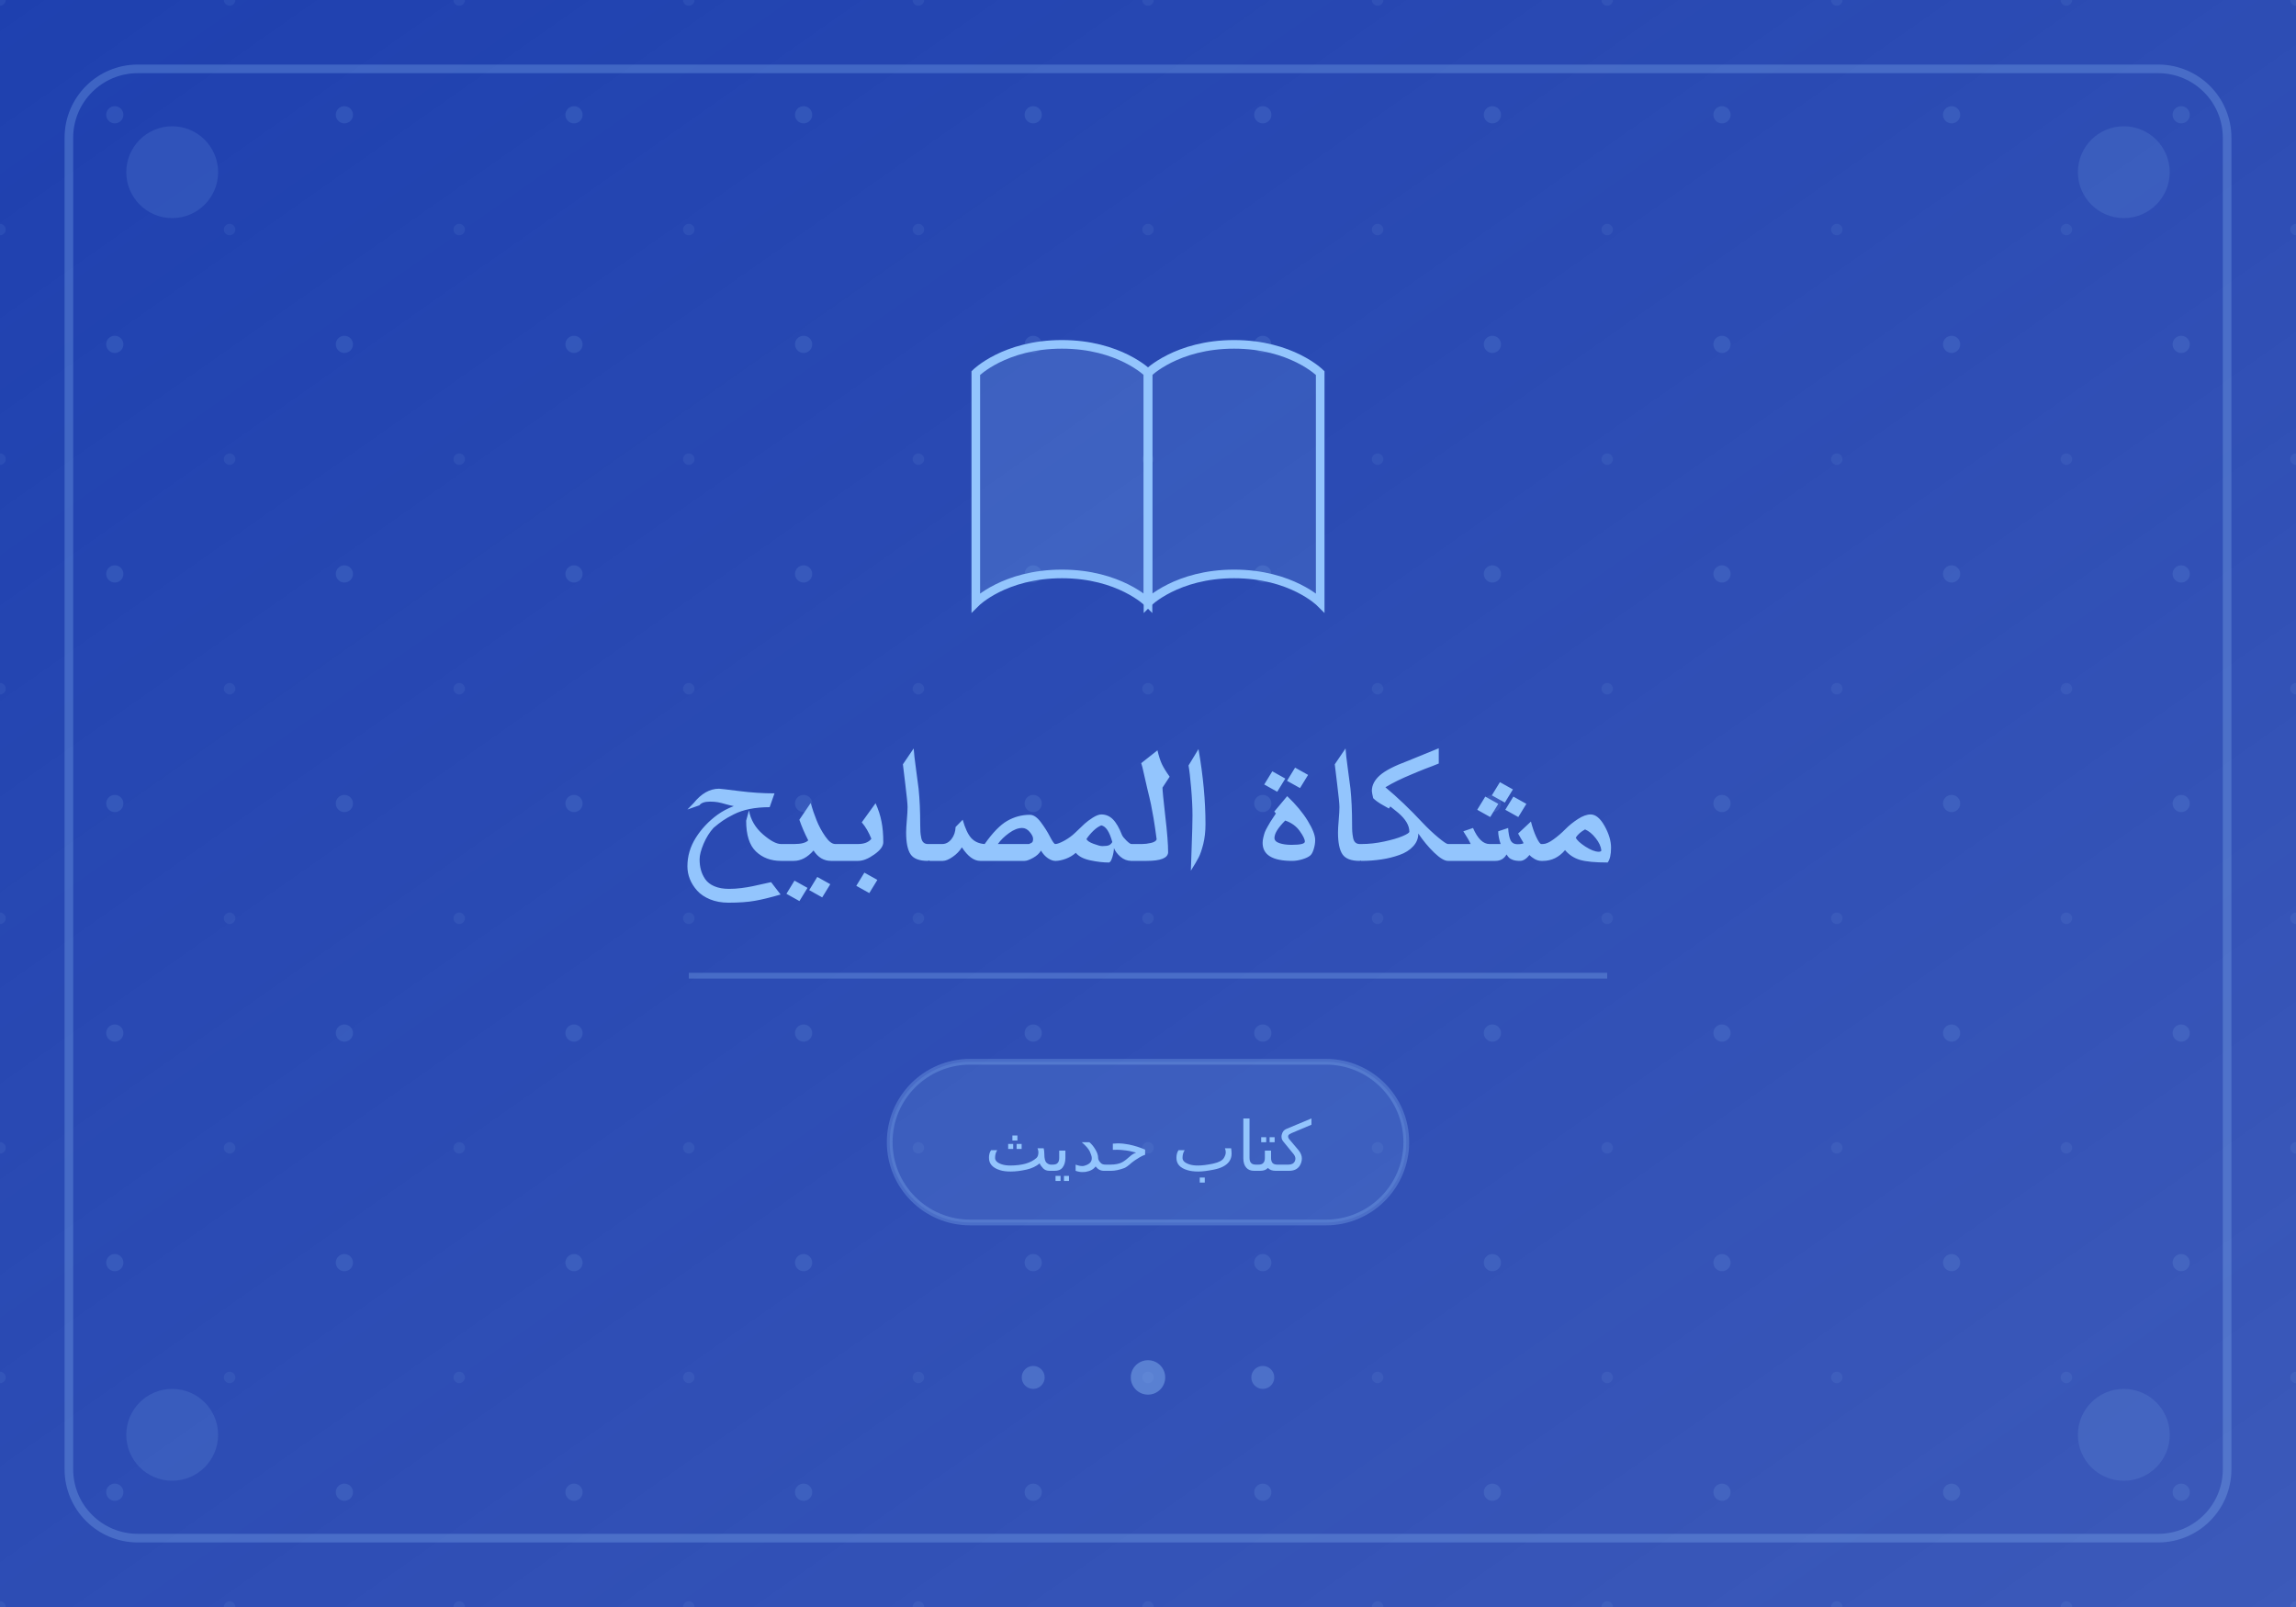
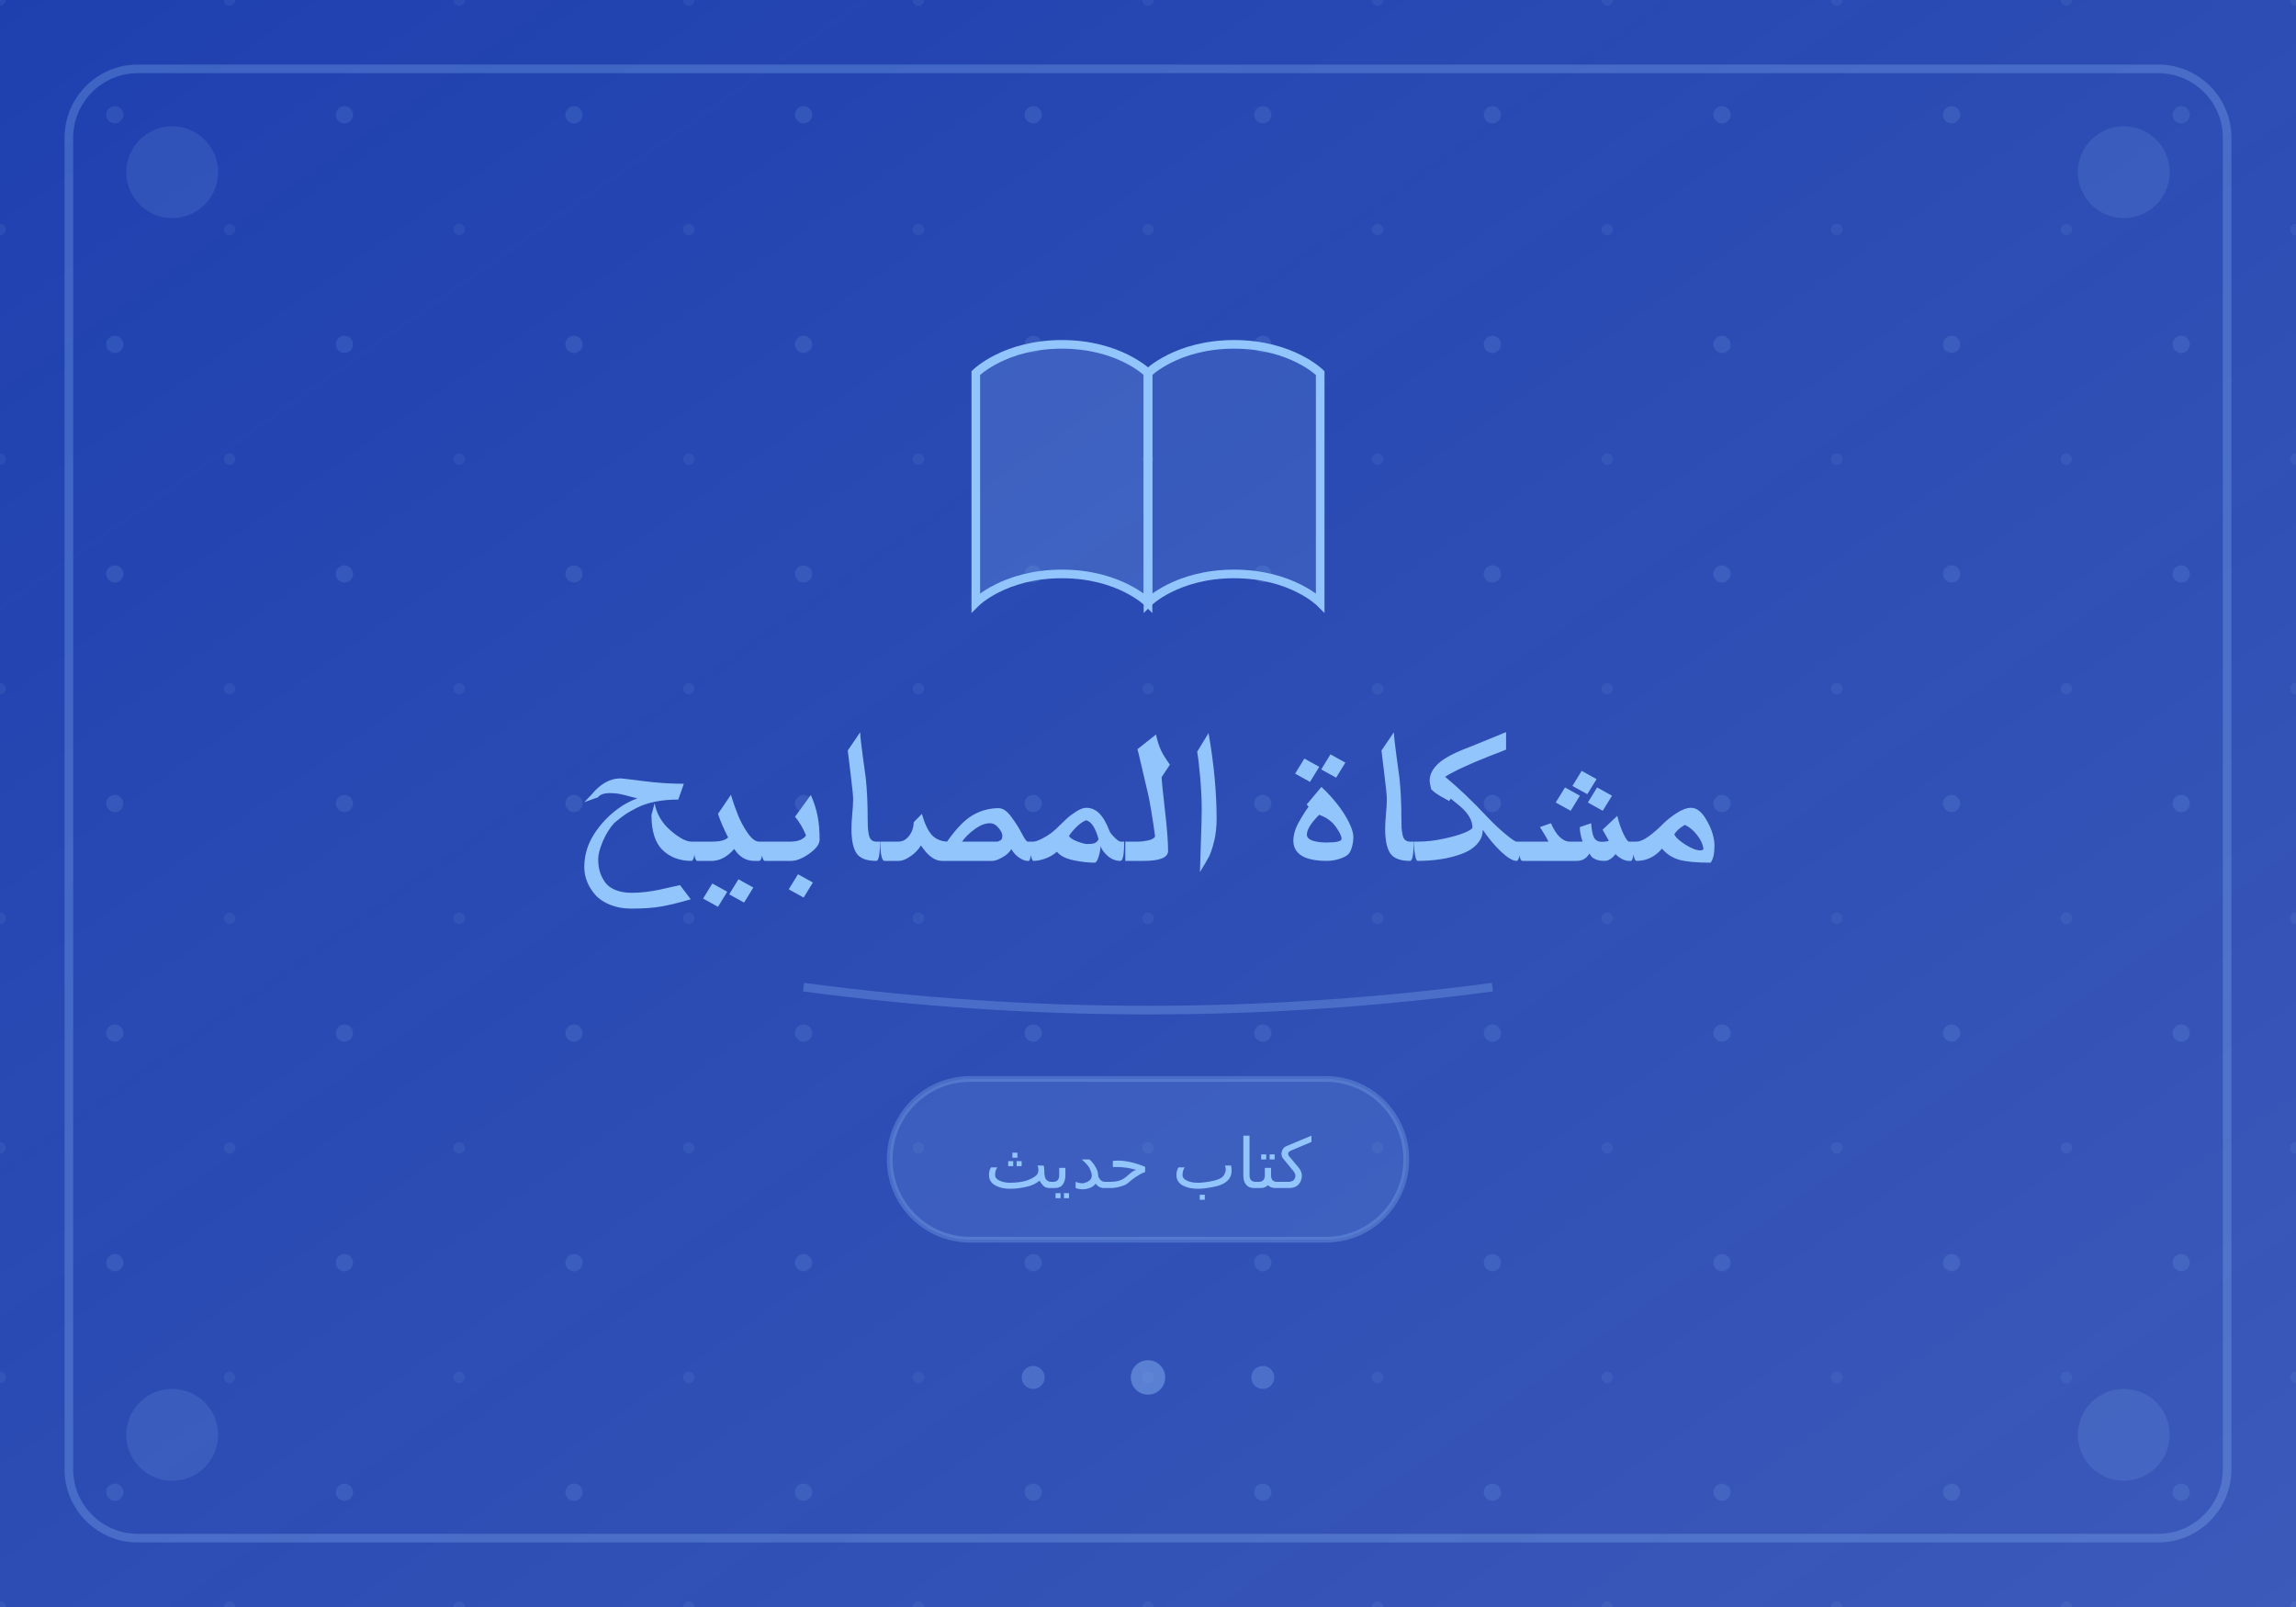
<svg xmlns="http://www.w3.org/2000/svg" width="400" height="280" viewBox="0 0 400 280">
  <defs>
    <linearGradient id="bg" x1="0%" y1="0%" x2="100%" y2="100%">
      <stop offset="0%" style="stop-color:#1e40af;stop-opacity:1" />
      <stop offset="100%" style="stop-color:#1e40afdd;stop-opacity:1" />
    </linearGradient>
    <pattern id="pattern-mishkat_almasabih" width="40" height="40" patternUnits="userSpaceOnUse">
      <circle cx="20" cy="20" r="1.5" fill="#93c5fd22" />
      <circle cx="0" cy="0" r="1" fill="#93c5fd15" />
      <circle cx="40" cy="0" r="1" fill="#93c5fd15" />
      <circle cx="0" cy="40" r="1" fill="#93c5fd15" />
      <circle cx="40" cy="40" r="1" fill="#93c5fd15" />
    </pattern>
  </defs>
  <rect width="400" height="280" fill="url(#bg)" />
  <rect width="400" height="280" fill="url(#pattern-mishkat_almasabih)" />
  <rect x="12" y="12" width="376" height="256" rx="12" fill="none" stroke="#93c5fd44" stroke-width="1.5" />
  <circle cx="30" cy="30" r="8" fill="#93c5fd22" />
  <circle cx="370" cy="30" r="8" fill="#93c5fd22" />
  <circle cx="30" cy="250" r="8" fill="#93c5fd22" />
  <circle cx="370" cy="250" r="8" fill="#93c5fd22" />
  <g transform="translate(175, 60)" fill="#93c5fd">
    <path d="M25 5 C25 5 20 0 10 0 C0 0 -5 5 -5 5 L-5 45 C-5 45 0 40 10 40 C20 40 25 45 25 45 Z" fill="#93c5fd33" stroke="#93c5fd" stroke-width="1.5" />
    <path d="M25 5 C25 5 30 0 40 0 C50 0 55 5 55 5 L55 45 C55 45 50 40 40 40 C30 40 25 45 25 45 Z" fill="#93c5fd22" stroke="#93c5fd" stroke-width="1.5" />
    <line x1="25" y1="5" x2="25" y2="45" stroke="#93c5fd" stroke-width="1" />
  </g>
-   <text x="200" y="150" text-anchor="middle" fill="#93c5fd" font-family="'Amiri', 'Traditional Arabic', serif" font-size="28" font-weight="bold">مشكاة المصابيح</text>
-   <line x1="120" y1="170" x2="280" y2="170" stroke="#93c5fd44" stroke-width="1" />
-   <rect x="155" y="185" width="90" height="28" rx="14" fill="#93c5fd22" stroke="#93c5fd44" stroke-width="1" />
-   <text x="200" y="204" text-anchor="middle" fill="#93c5fd" font-family="'Tajawal', sans-serif" font-size="12" font-weight="500">كتاب حديث</text>
+   <text x="200" y="150" text-anchor="middle" fill="#93c5fd" font-family="'Thuluth', 'AMiri', 'Traditional Arabic', serif" font-size="32" font-weight="bold" letter-spacing="1">مشكاة المصابيح</text>
+   <path d="M140 172 Q200 180 260 172" fill="none" stroke="#93c5fd44" stroke-width="1.5" />
+   <rect x="155" y="188" width="90" height="28" rx="14" fill="#93c5fd22" stroke="#93c5fd44" stroke-width="1" />
+   <text x="200" y="207" text-anchor="middle" fill="#93c5fd" font-family="'Tajawal', sans-serif" font-size="12" font-weight="500">كتاب حديث</text>
  <circle cx="180" cy="240" r="2" fill="#93c5fd44" />
  <circle cx="200" cy="240" r="3" fill="#93c5fd66" />
  <circle cx="220" cy="240" r="2" fill="#93c5fd44" />
</svg>
